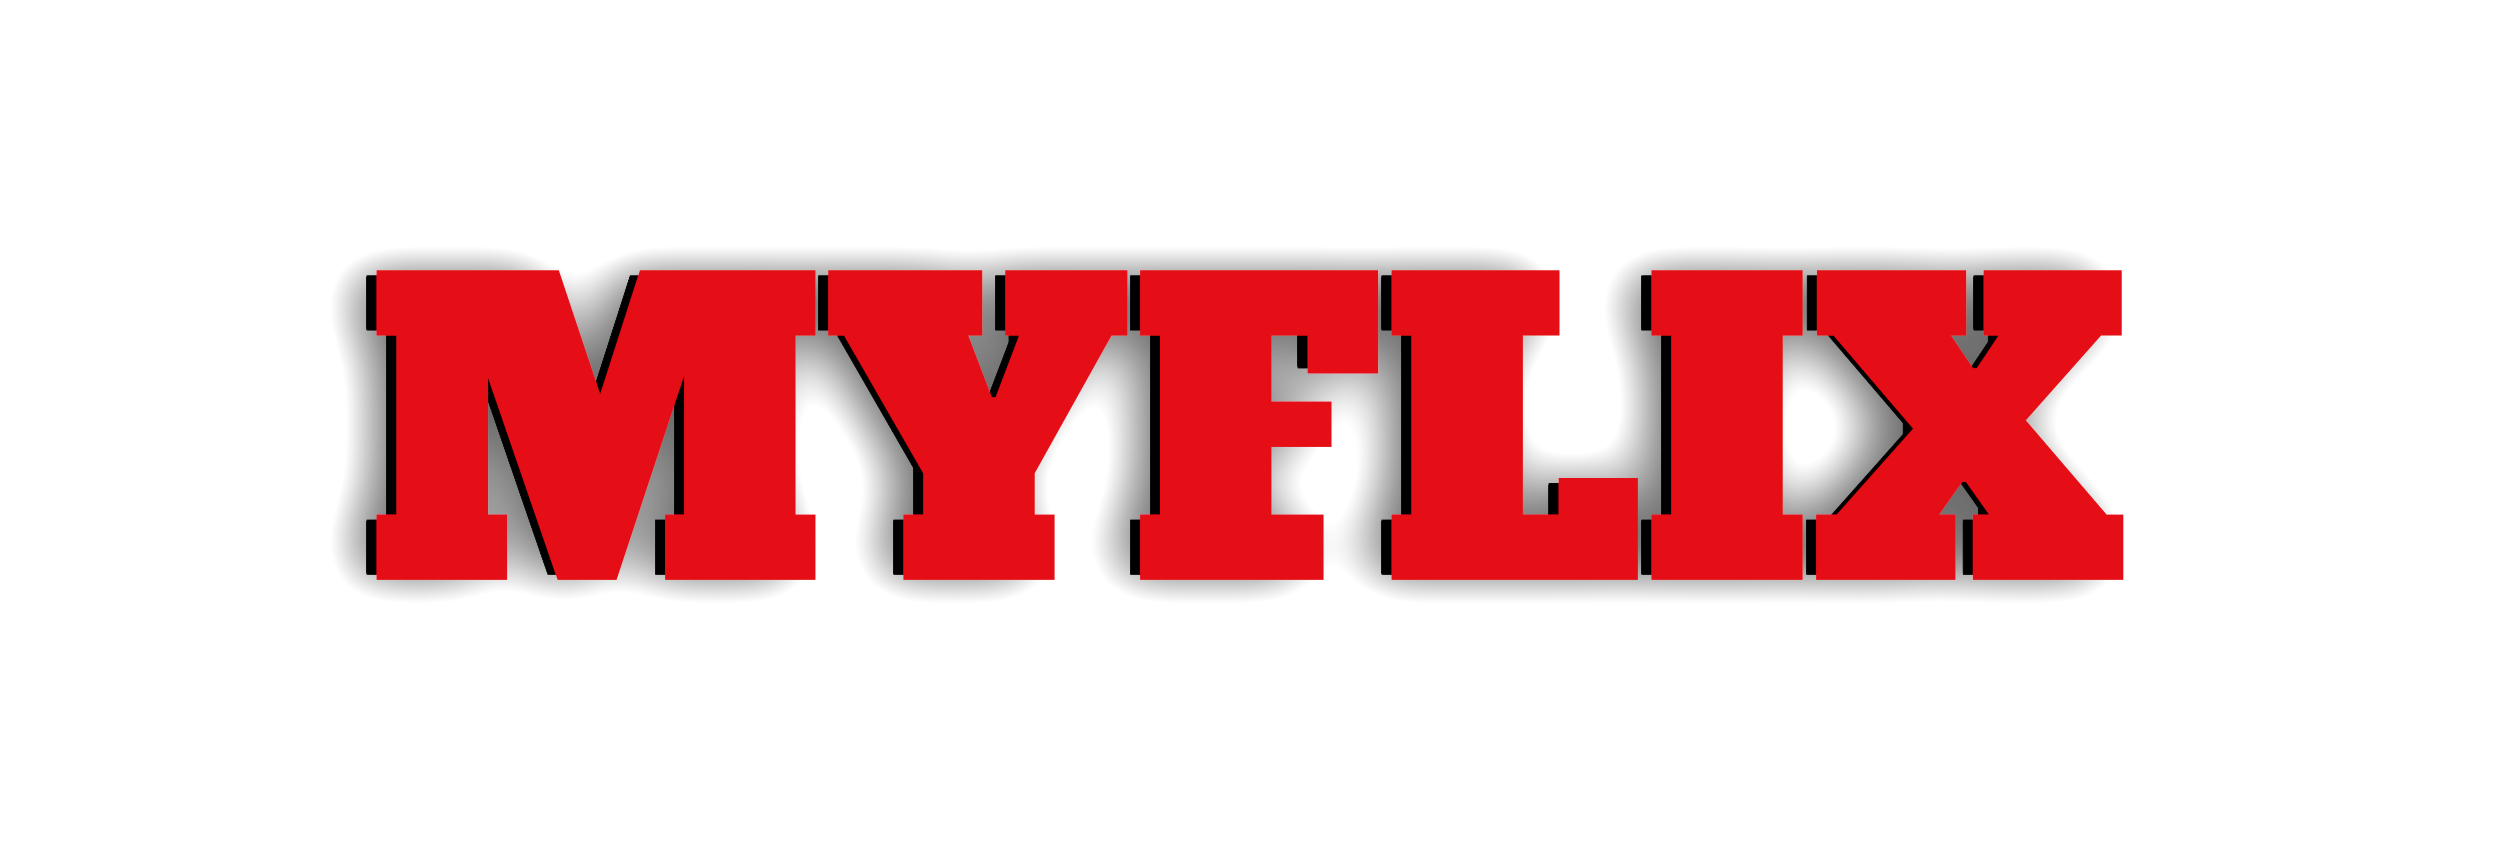
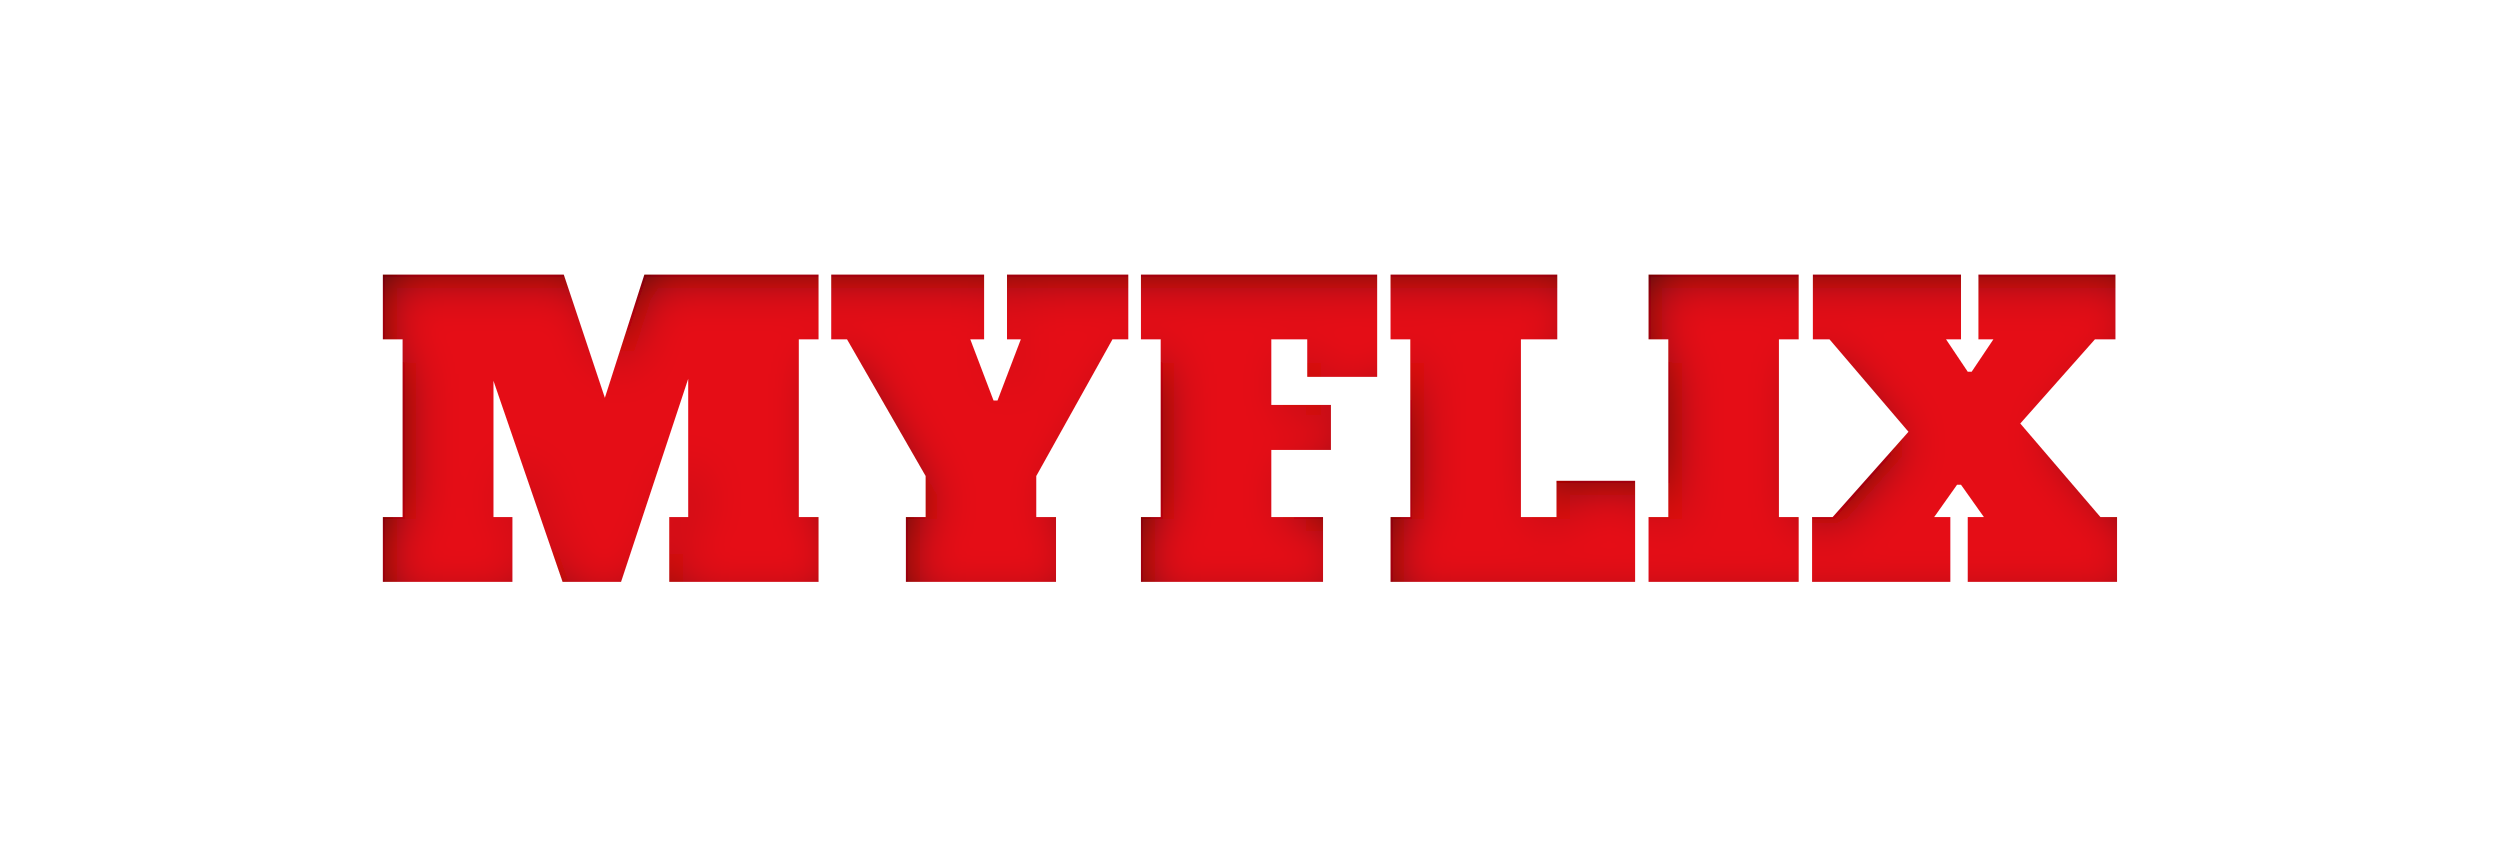
- <svg xmlns="http://www.w3.org/2000/svg" width="471.244px" height="159.782px" viewBox="14.378 -4.891 471.244 159.782" style="background: rgb(34, 31, 31);" preserveAspectRatio="xMidYMid">
+ <svg xmlns="http://www.w3.org/2000/svg" width="405.029px" height="138.788px" viewBox="47.486 5.606 405.029 138.788" style="background: none;" preserveAspectRatio="xMidYMid">
  <defs>
-     <filter id="editing-extrude-glow">
-       <feFlood flood-color="none" result="flood-1" />
-       <feMorphology operator="erode" radius="1" in="SourceAlpha" result="erode" />
-       <feComposite operator="in" in="flood-1" in2="erode" result="comp1" />
-       <feConvolveMatrix order="3,3" divisor="1" in="comp1" result="convolve" kernelMatrix="0 0 0 1 1 1 0 0 0" />
-       <feOffset dx="-3" dy="0" in="convolve" result="extrude" />
-       <feComposite operator="in" in="flood-1" in2="extrude" result="comp-extrude" />
-       <feFlood flood-color="none" result="flood-2" />
-       <feComposite operator="in" in="flood-2" in2="SourceAlpha" result="comp2" />
-       <feMorphology operator="dilate" radius="1" in="comp2" result="dilate" />
-       <feOffset dx="-4.5" dy="0" in="dilate" result="offset" />
-       <feGaussianBlur in="offset" stdDeviation="5.8" result="blur" />
-       <feComponentTransfer in="blur" result="shadow">
-         <feFuncA type="linear" slope="0.8" intercept="-0.2" />
-       </feComponentTransfer>
-       <feMerge>
-         <feMergeNode in="shadow" />
-         <feMergeNode in="comp-extrude" />
-         <feMergeNode in="SourceGraphic" />
-       </feMerge>
+     <filter id="editing-hole" x="-100%" y="-100%" width="300%" height="300%">
+       <feFlood flood-color="none" result="black" />
+       <feMorphology operator="dilate" radius="2" in="SourceGraphic" result="erode" />
+       <feGaussianBlur in="erode" stdDeviation="4" result="blur" />
+       <feOffset in="blur" dx="2" dy="2" result="offset" />
+       <feComposite operator="atop" in="offset" in2="black" result="merge" />
+       <feComposite operator="in" in="merge" in2="SourceGraphic" result="inner-shadow" />
    </filter>
  </defs>
-   <g filter="url(#editing-extrude-glow)">
-     <g transform="translate(83.86719, 104.4094)">
-       <path d="M84.22-58.35L84.22-46.05L80.47-46.05L80.47-12.30L84.22-12.30L84.22 0L55.88 0L55.88-12.30L59.47-12.30L59.47-38.55L46.73 0L35.63 0L22.50-38.17L22.50-12.30L26.10-12.30L26.10 0L1.50 0L1.50-12.30L5.25-12.30L5.25-46.05L1.50-46.05L1.50-58.35L35.85-58.35L43.65-34.95L51.15-58.35L84.22-58.35ZM120-46.05L120-58.35L143.02-58.35L143.02-46.05L140.02-46.05L125.55-20.10L125.55-12.30L129.30-12.30L129.30 0L100.80 0L100.80-12.30L104.55-12.30L104.55-20.10L89.63-46.05L86.63-46.05L86.63-58.35L115.65-58.35L115.65-46.05L113.02-46.05L117.45-34.42L118.20-34.42L122.63-46.05L120-46.05ZM180.00 0L145.42 0L145.42-12.30L149.17-12.30L149.17-46.05L145.42-46.05L145.42-58.35L190.27-58.35L190.27-38.92L177.00-38.92L177.00-46.05L170.17-46.05L170.17-33.60L181.50-33.60L181.50-25.05L170.17-25.05L170.17-12.30L180.00-12.30L180.00 0ZM239.25 0L192.82 0L192.82-12.30L196.57-12.30L196.57-46.05L192.82-46.05L192.82-58.35L224.47-58.35L224.47-46.05L217.57-46.05L217.57-12.30L224.32-12.30L224.32-19.20L239.25-19.20L239.25 0ZM270.30 0L241.80 0L241.80-12.30L245.55-12.30L245.55-46.05L241.80-46.05L241.80-58.35L270.30-58.35L270.30-46.05L266.55-46.05L266.55-12.30L270.30-12.30L270.30 0ZM312.37-30.07L327.60-12.30L330.75-12.30L330.75 0L302.40 0L302.40-12.30L305.47-12.30L301.12-18.45L300.37-18.45L296.02-12.30L299.10-12.30L299.10 0L272.85 0L272.85-12.30L276.75-12.30L291.15-28.50L276.15-46.05L273.00-46.05L273.00-58.35L301.12-58.35L301.12-46.05L298.27-46.05L302.40-39.90L303.15-39.90L307.27-46.05L304.42-46.05L304.42-58.35L330.45-58.35L330.45-46.05L326.55-46.05L312.37-30.07Z" fill="#e50914" />
+   <g filter="url(#editing-hole)">
+     <g transform="translate(108.2322, 99.87938)">
+       <path d="M71.87-49.79L71.87-39.30L68.67-39.30L68.67-10.50L71.87-10.50L71.87 0L47.68 0L47.68-10.50L50.75-10.50L50.75-32.90L39.87 0L30.40 0L19.20-32.58L19.20-10.50L22.27-10.50L22.27 0L1.28 0L1.28-10.50L4.48-10.50L4.48-39.30L1.28-39.30L1.28-49.79L30.59-49.79L37.25-29.82L43.65-49.79L71.87-49.79ZM102.40-39.30L102.40-49.79L122.05-49.79L122.05-39.30L119.49-39.30L107.14-17.15L107.14-10.50L110.34-10.50L110.34 0L86.02 0L86.02-10.50L89.22-10.50L89.22-17.15L76.48-39.30L73.92-39.30L73.92-49.79L98.69-49.79L98.69-39.30L96.45-39.30L100.22-29.38L100.86-29.38L104.64-39.30L102.40-39.30ZM153.60 0L124.10 0L124.10-10.50L127.30-10.50L127.30-39.30L124.10-39.30L124.10-49.79L162.37-49.79L162.37-33.22L151.04-33.22L151.04-39.30L145.22-39.30L145.22-28.67L154.88-28.67L154.88-21.38L145.22-21.38L145.22-10.50L153.60-10.50L153.60 0ZM204.16 0L164.54 0L164.54-10.50L167.74-10.50L167.74-39.30L164.54-39.30L164.54-49.79L191.55-49.79L191.55-39.30L185.66-39.30L185.66-10.50L191.42-10.50L191.42-16.38L204.16-16.38L204.16 0ZM230.66 0L206.34 0L206.34-10.50L209.54-10.50L209.54-39.30L206.34-39.30L206.34-49.79L230.66-49.79L230.66-39.30L227.46-39.30L227.46-10.50L230.66-10.50L230.66 0ZM266.56-25.66L279.55-10.50L282.24-10.50L282.24 0L258.05 0L258.05-10.50L260.67-10.50L256.96-15.74L256.32-15.74L252.61-10.50L255.23-10.50L255.23 0L232.83 0L232.83-10.50L236.16-10.50L248.45-24.32L235.65-39.30L232.96-39.30L232.96-49.79L256.96-49.79L256.96-39.30L254.53-39.30L258.05-34.05L258.69-34.05L262.21-39.30L259.78-39.30L259.78-49.79L281.98-49.79L281.98-39.30L278.66-39.30L266.56-25.66Z" fill="#e50914" />
    </g>
  </g>
  <style>text {
  font-size: 64px;
  font-family: Arial Black;
  dominant-baseline: central;
  text-anchor: middle;
}</style>
</svg>
